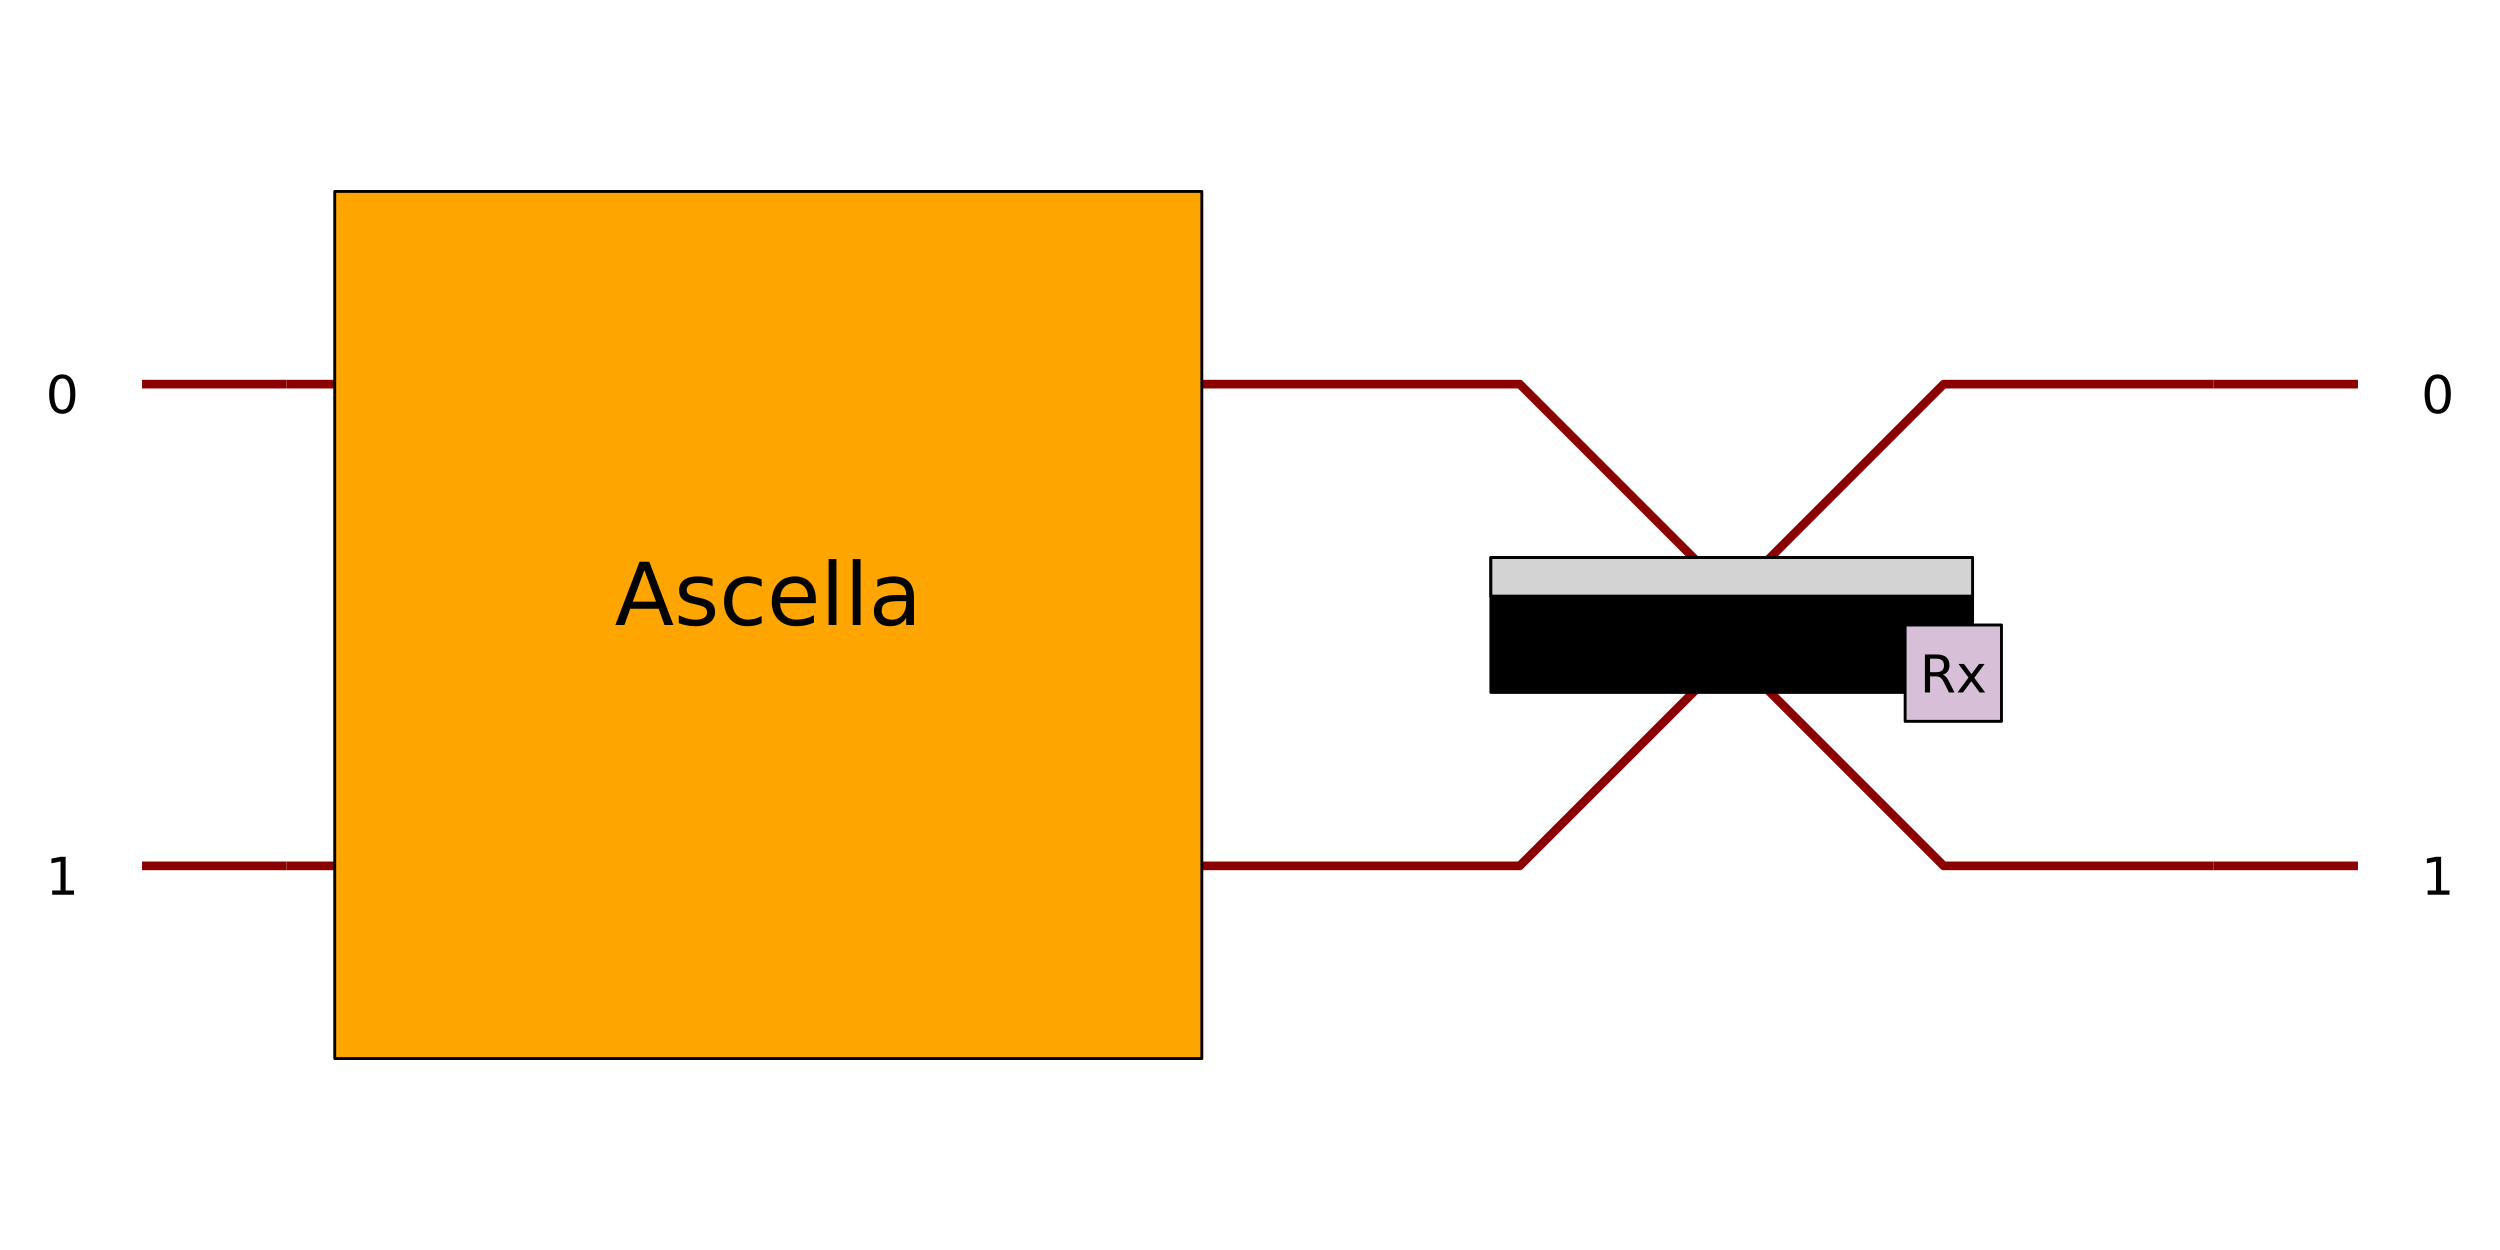
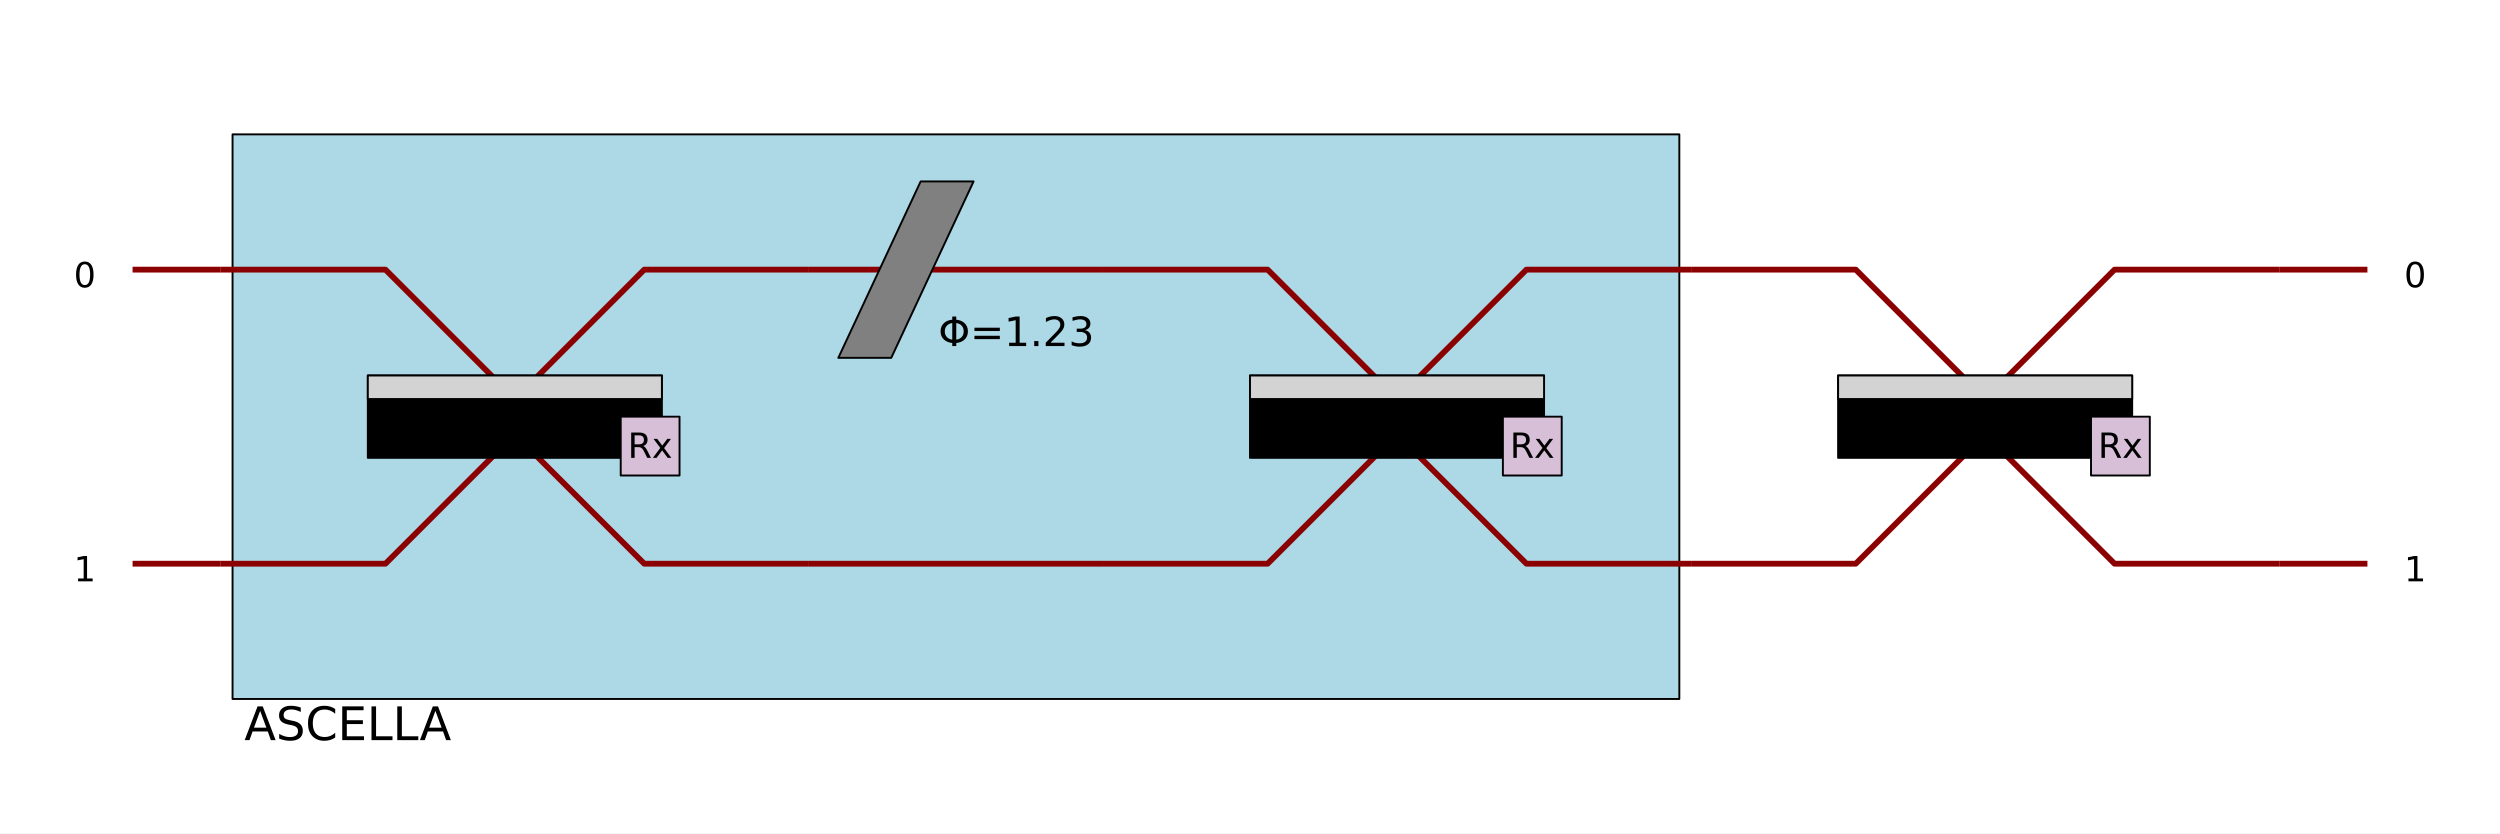
- <svg xmlns="http://www.w3.org/2000/svg" xmlns:xlink="http://www.w3.org/1999/xlink" width="864pt" height="432pt" viewBox="0 0 864 432" version="1.1">
+ <svg xmlns="http://www.w3.org/2000/svg" xmlns:xlink="http://www.w3.org/1999/xlink" width="1296pt" height="432pt" viewBox="0 0 1296 432" version="1.1">
  <defs>
    <style type="text/css">*{stroke-linejoin: round; stroke-linecap: butt}</style>
  </defs>
  <g id="figure_1">
    <g id="patch_1">
-       <path d="M 0 432 L 864 432 L 864 0 L 0 0 z " style="fill: #ffffff" />
+       <path d="M 0 432 L 1296 432 L 1296 0 L 0 0 z " style="fill: #ffffff" />
    </g>
    <g id="axes_1">
      <g id="PatchCollection_1">
-         <path d="M 49.091 132.759 L 99.036 132.759 " clip-path="url(#staticClipPath)" style="fill: none; stroke: #8b0000; stroke-width: 3" />
-         <path d="M 49.091 299.241 L 99.036 299.241 " clip-path="url(#staticClipPath)" style="fill: none; stroke: #8b0000; stroke-width: 3" />
-         <path d="M 99.036 132.759 L 432 132.759 " clip-path="url(#staticClipPath)" style="fill: none; stroke: #8b0000; stroke-width: 3" />
-         <path d="M 99.036 299.241 L 432 299.241 " clip-path="url(#staticClipPath)" style="fill: none; stroke: #8b0000; stroke-width: 3" />
-         <path d="M 115.684 66.166 L 415.352 66.166 L 415.352 365.834 L 115.684 365.834 z " clip-path="url(#staticClipPath)" style="fill: #ffa500; stroke: #000000" />
-         <path d="M 432 132.759 L 525.23 132.759 L 588.493 196.022 " clip-path="url(#staticClipPath)" style="fill: none; stroke: #8b0000; stroke-width: 3" />
-         <path d="M 608.471 196.022 L 671.734 132.759 L 764.964 132.759 " clip-path="url(#staticClipPath)" style="fill: none; stroke: #8b0000; stroke-width: 3" />
-         <path d="M 432 299.241 L 525.23 299.241 L 588.493 235.978 " clip-path="url(#staticClipPath)" style="fill: none; stroke: #8b0000; stroke-width: 3" />
-         <path d="M 608.471 235.978 L 671.734 299.241 L 764.964 299.241 " clip-path="url(#staticClipPath)" style="fill: none; stroke: #8b0000; stroke-width: 3" />
-         <path d="M 515.241 192.692 L 681.723 192.692 L 681.723 239.308 L 515.241 239.308 z " clip-path="url(#staticClipPath)" style="stroke: #000000" />
-         <path d="M 515.241 192.692 L 681.723 192.692 L 681.723 206.011 L 515.241 206.011 z " clip-path="url(#staticClipPath)" style="fill: #d3d3d3; stroke: #000000" />
-         <path d="M 658.416 216 L 691.712 216 L 691.712 249.296 L 658.416 249.296 z " clip-path="url(#staticClipPath)" style="fill: #d8bfd8; stroke: #000000" />
-         <path d="M 764.964 132.759 L 814.909 132.759 " clip-path="url(#staticClipPath)" style="fill: none; stroke: #8b0000; stroke-width: 3" />
-         <path d="M 764.964 299.241 L 814.909 299.241 " clip-path="url(#staticClipPath)" style="fill: none; stroke: #8b0000; stroke-width: 3" />
+         <path d="M 68.727 139.78 L 114.459 139.78 " clip-path="url(#staticClipPath)" style="fill: none; stroke: #8b0000; stroke-width: 3" />
+         <path d="M 68.727 292.22 L 114.459 292.22 " clip-path="url(#staticClipPath)" style="fill: none; stroke: #8b0000; stroke-width: 3" />
+         <path d="M 120.557 69.657 L 870.563 69.657 L 870.563 362.343 L 120.557 362.343 z " clip-path="url(#staticClipPath)" style="fill: #add8e6; stroke: #000000" />
+         <path d="M 114.459 139.78 L 199.826 139.78 L 257.753 197.707 " clip-path="url(#staticClipPath)" style="fill: none; stroke: #8b0000; stroke-width: 3" />
+         <path d="M 276.046 197.707 L 333.973 139.78 L 419.34 139.78 " clip-path="url(#staticClipPath)" style="fill: none; stroke: #8b0000; stroke-width: 3" />
+         <path d="M 114.459 292.22 L 199.826 292.22 L 257.753 234.293 " clip-path="url(#staticClipPath)" style="fill: none; stroke: #8b0000; stroke-width: 3" />
+         <path d="M 276.046 234.293 L 333.973 292.22 L 419.34 292.22 " clip-path="url(#staticClipPath)" style="fill: none; stroke: #8b0000; stroke-width: 3" />
+         <path d="M 190.679 194.658 L 343.12 194.658 L 343.12 237.342 L 190.679 237.342 z " clip-path="url(#staticClipPath)" style="stroke: #000000" />
+         <path d="M 190.679 194.658 L 343.12 194.658 L 343.12 206.854 L 190.679 206.854 z " clip-path="url(#staticClipPath)" style="fill: #d3d3d3; stroke: #000000" />
+         <path d="M 321.778 216 L 352.266 216 L 352.266 246.488 L 321.778 246.488 z " clip-path="url(#staticClipPath)" style="fill: #d8bfd8; stroke: #000000" />
+         <path d="M 419.34 139.78 L 571.78 139.78 " clip-path="url(#staticClipPath)" style="fill: none; stroke: #8b0000; stroke-width: 3" />
+         <path d="M 434.584 185.512 L 462.023 185.512 L 504.706 94.048 L 477.267 94.048 L 434.584 185.512 L 462.023 185.512 z " clip-path="url(#staticClipPath)" style="fill: #808080; stroke: #000000" />
+         <path d="M 419.34 292.22 L 571.78 292.22 " clip-path="url(#staticClipPath)" style="fill: none; stroke: #8b0000; stroke-width: 3" />
+         <path d="M 571.78 139.78 L 657.146 139.78 L 715.074 197.707 " clip-path="url(#staticClipPath)" style="fill: none; stroke: #8b0000; stroke-width: 3" />
+         <path d="M 733.367 197.707 L 791.294 139.78 L 876.66 139.78 " clip-path="url(#staticClipPath)" style="fill: none; stroke: #8b0000; stroke-width: 3" />
+         <path d="M 571.78 292.22 L 657.146 292.22 L 715.074 234.293 " clip-path="url(#staticClipPath)" style="fill: none; stroke: #8b0000; stroke-width: 3" />
+         <path d="M 733.367 234.293 L 791.294 292.22 L 876.66 292.22 " clip-path="url(#staticClipPath)" style="fill: none; stroke: #8b0000; stroke-width: 3" />
+         <path d="M 648 194.658 L 800.44 194.658 L 800.44 237.342 L 648 237.342 z " clip-path="url(#staticClipPath)" style="stroke: #000000" />
+         <path d="M 648 194.658 L 800.44 194.658 L 800.44 206.854 L 648 206.854 z " clip-path="url(#staticClipPath)" style="fill: #d3d3d3; stroke: #000000" />
+         <path d="M 779.099 216 L 809.587 216 L 809.587 246.488 L 779.099 246.488 z " clip-path="url(#staticClipPath)" style="fill: #d8bfd8; stroke: #000000" />
+         <path d="M 876.66 139.78 L 962.027 139.78 L 1019.954 197.707 " clip-path="url(#staticClipPath)" style="fill: none; stroke: #8b0000; stroke-width: 3" />
+         <path d="M 1038.247 197.707 L 1096.174 139.78 L 1181.541 139.78 " clip-path="url(#staticClipPath)" style="fill: none; stroke: #8b0000; stroke-width: 3" />
+         <path d="M 876.66 292.22 L 962.027 292.22 L 1019.954 234.293 " clip-path="url(#staticClipPath)" style="fill: none; stroke: #8b0000; stroke-width: 3" />
+         <path d="M 1038.247 234.293 L 1096.174 292.22 L 1181.541 292.22 " clip-path="url(#staticClipPath)" style="fill: none; stroke: #8b0000; stroke-width: 3" />
+         <path d="M 952.88 194.658 L 1105.321 194.658 L 1105.321 237.342 L 952.88 237.342 z " clip-path="url(#staticClipPath)" style="stroke: #000000" />
+         <path d="M 952.88 194.658 L 1105.321 194.658 L 1105.321 206.854 L 952.88 206.854 z " clip-path="url(#staticClipPath)" style="fill: #d3d3d3; stroke: #000000" />
+         <path d="M 1083.979 216 L 1114.467 216 L 1114.467 246.488 L 1083.979 246.488 z " clip-path="url(#staticClipPath)" style="fill: #d8bfd8; stroke: #000000" />
+         <path d="M 1181.541 139.78 L 1227.273 139.78 " clip-path="url(#staticClipPath)" style="fill: none; stroke: #8b0000; stroke-width: 3" />
+         <path d="M 1181.541 292.22 L 1227.273 292.22 " clip-path="url(#staticClipPath)" style="fill: none; stroke: #8b0000; stroke-width: 3" />
      </g>
      <g id="text_1">
-         <g transform="translate(212.4389 216) scale(0.3 -0.3)">
+         <g transform="translate(126.6545 383.6842) scale(0.24 -0.24)">
          <defs>
            <path id="DejaVuSans-41" d="M 2188 4044 L 1331 1722 L 3047 1722 L 2188 4044 z M 1831 4666 L 2547 4666 L 4325 0 L 3669 0 L 3244 1197 L 1141 1197 L 716 0 L 50 0 L 1831 4666 z " transform="scale(0.015625)" />
-             <path id="DejaVuSans-73" d="M 2834 3397 L 2834 2853 Q 2591 2978 2328 3040 Q 2066 3103 1784 3103 Q 1356 3103 1142 2972 Q 928 2841 928 2578 Q 928 2378 1081 2264 Q 1234 2150 1697 2047 L 1894 2003 Q 2506 1872 2764 1633 Q 3022 1394 3022 966 Q 3022 478 2636 193 Q 2250 -91 1575 -91 Q 1294 -91 989 -36 Q 684 19 347 128 L 347 722 Q 666 556 975 473 Q 1284 391 1588 391 Q 1994 391 2212 530 Q 2431 669 2431 922 Q 2431 1156 2273 1281 Q 2116 1406 1581 1522 L 1381 1569 Q 847 1681 609 1914 Q 372 2147 372 2553 Q 372 3047 722 3315 Q 1072 3584 1716 3584 Q 2034 3584 2315 3537 Q 2597 3491 2834 3397 z " transform="scale(0.015625)" />
-             <path id="DejaVuSans-63" d="M 3122 3366 L 3122 2828 Q 2878 2963 2633 3030 Q 2388 3097 2138 3097 Q 1578 3097 1268 2742 Q 959 2388 959 1747 Q 959 1106 1268 751 Q 1578 397 2138 397 Q 2388 397 2633 464 Q 2878 531 3122 666 L 3122 134 Q 2881 22 2623 -34 Q 2366 -91 2075 -91 Q 1284 -91 818 406 Q 353 903 353 1747 Q 353 2603 823 3093 Q 1294 3584 2113 3584 Q 2378 3584 2631 3529 Q 2884 3475 3122 3366 z " transform="scale(0.015625)" />
-             <path id="DejaVuSans-65" d="M 3597 1894 L 3597 1613 L 953 1613 Q 991 1019 1311 708 Q 1631 397 2203 397 Q 2534 397 2845 478 Q 3156 559 3463 722 L 3463 178 Q 3153 47 2828 -22 Q 2503 -91 2169 -91 Q 1331 -91 842 396 Q 353 884 353 1716 Q 353 2575 817 3079 Q 1281 3584 2069 3584 Q 2775 3584 3186 3129 Q 3597 2675 3597 1894 z M 3022 2063 Q 3016 2534 2758 2815 Q 2500 3097 2075 3097 Q 1594 3097 1305 2825 Q 1016 2553 972 2059 L 3022 2063 z " transform="scale(0.015625)" />
-             <path id="DejaVuSans-6c" d="M 603 4863 L 1178 4863 L 1178 0 L 603 0 L 603 4863 z " transform="scale(0.015625)" />
-             <path id="DejaVuSans-61" d="M 2194 1759 Q 1497 1759 1228 1600 Q 959 1441 959 1056 Q 959 750 1161 570 Q 1363 391 1709 391 Q 2188 391 2477 730 Q 2766 1069 2766 1631 L 2766 1759 L 2194 1759 z M 3341 1997 L 3341 0 L 2766 0 L 2766 531 Q 2569 213 2275 61 Q 1981 -91 1556 -91 Q 1019 -91 701 211 Q 384 513 384 1019 Q 384 1609 779 1909 Q 1175 2209 1959 2209 L 2766 2209 L 2766 2266 Q 2766 2663 2505 2880 Q 2244 3097 1772 3097 Q 1472 3097 1187 3025 Q 903 2953 641 2809 L 641 3341 Q 956 3463 1253 3523 Q 1550 3584 1831 3584 Q 2591 3584 2966 3190 Q 3341 2797 3341 1997 z " transform="scale(0.015625)" />
+             <path id="DejaVuSans-53" d="M 3425 4513 L 3425 3897 Q 3066 4069 2747 4153 Q 2428 4238 2131 4238 Q 1616 4238 1336 4038 Q 1056 3838 1056 3469 Q 1056 3159 1242 3001 Q 1428 2844 1947 2747 L 2328 2669 Q 3034 2534 3370 2195 Q 3706 1856 3706 1288 Q 3706 609 3251 259 Q 2797 -91 1919 -91 Q 1588 -91 1214 -16 Q 841 59 441 206 L 441 856 Q 825 641 1194 531 Q 1563 422 1919 422 Q 2459 422 2753 634 Q 3047 847 3047 1241 Q 3047 1584 2836 1778 Q 2625 1972 2144 2069 L 1759 2144 Q 1053 2284 737 2584 Q 422 2884 422 3419 Q 422 4038 858 4394 Q 1294 4750 2059 4750 Q 2388 4750 2728 4690 Q 3069 4631 3425 4513 z " transform="scale(0.015625)" />
+             <path id="DejaVuSans-43" d="M 4122 4306 L 4122 3641 Q 3803 3938 3442 4084 Q 3081 4231 2675 4231 Q 1875 4231 1450 3742 Q 1025 3253 1025 2328 Q 1025 1406 1450 917 Q 1875 428 2675 428 Q 3081 428 3442 575 Q 3803 722 4122 1019 L 4122 359 Q 3791 134 3420 21 Q 3050 -91 2638 -91 Q 1578 -91 968 557 Q 359 1206 359 2328 Q 359 3453 968 4101 Q 1578 4750 2638 4750 Q 3056 4750 3426 4639 Q 3797 4528 4122 4306 z " transform="scale(0.015625)" />
+             <path id="DejaVuSans-45" d="M 628 4666 L 3578 4666 L 3578 4134 L 1259 4134 L 1259 2753 L 3481 2753 L 3481 2222 L 1259 2222 L 1259 531 L 3634 531 L 3634 0 L 628 0 L 628 4666 z " transform="scale(0.015625)" />
+             <path id="DejaVuSans-4c" d="M 628 4666 L 1259 4666 L 1259 531 L 3531 531 L 3531 0 L 628 0 L 628 4666 z " transform="scale(0.015625)" />
          </defs>
          <use xlink:href="#DejaVuSans-41" />
-           <use xlink:href="#DejaVuSans-73" transform="translate(68.4082 0)" />
-           <use xlink:href="#DejaVuSans-63" transform="translate(120.5078 0)" />
-           <use xlink:href="#DejaVuSans-65" transform="translate(175.4883 0)" />
-           <use xlink:href="#DejaVuSans-6c" transform="translate(237.0117 0)" />
-           <use xlink:href="#DejaVuSans-6c" transform="translate(264.7949 0)" />
-           <use xlink:href="#DejaVuSans-61" transform="translate(292.5781 0)" />
+           <use xlink:href="#DejaVuSans-53" transform="translate(68.4082 0)" />
+           <use xlink:href="#DejaVuSans-43" transform="translate(131.8848 0)" />
+           <use xlink:href="#DejaVuSans-45" transform="translate(201.709 0)" />
+           <use xlink:href="#DejaVuSans-4c" transform="translate(264.8926 0)" />
+           <use xlink:href="#DejaVuSans-4c" transform="translate(320.6055 0)" />
+           <use xlink:href="#DejaVuSans-41" transform="translate(378.5684 0)" />
        </g>
      </g>
      <g id="text_2">
-         <g transform="translate(663.4836 239.3075) scale(0.18 -0.18)">
+         <g transform="translate(325.4415 237.3416) scale(0.18 -0.18)">
          <defs>
            <path id="DejaVuSans-52" d="M 2841 2188 Q 3044 2119 3236 1894 Q 3428 1669 3622 1275 L 4263 0 L 3584 0 L 2988 1197 Q 2756 1666 2539 1819 Q 2322 1972 1947 1972 L 1259 1972 L 1259 0 L 628 0 L 628 4666 L 2053 4666 Q 2853 4666 3247 4331 Q 3641 3997 3641 3322 Q 3641 2881 3436 2590 Q 3231 2300 2841 2188 z M 1259 4147 L 1259 2491 L 2053 2491 Q 2509 2491 2742 2702 Q 2975 2913 2975 3322 Q 2975 3731 2742 3939 Q 2509 4147 2053 4147 L 1259 4147 z " transform="scale(0.015625)" />
            <path id="DejaVuSans-78" d="M 3513 3500 L 2247 1797 L 3578 0 L 2900 0 L 1881 1375 L 863 0 L 184 0 L 1544 1831 L 300 3500 L 978 3500 L 1906 2253 L 2834 3500 L 3513 3500 z " transform="scale(0.015625)" />
          </defs>
          <use xlink:href="#DejaVuSans-52" />
          <use xlink:href="#DejaVuSans-78" transform="translate(69.48242 0)" />
        </g>
      </g>
      <g id="text_3">
-         <g transform="translate(836.753 142.7478) scale(0.18 -0.18)">
+         <g transform="translate(486.4134 179.4144) scale(0.21 -0.21)">
+           <defs>
+             <path id="DejaVuSans-3a6" d="M 2206 3644 Q 1738 3578 1431 3306 Q 1025 2947 1025 2328 Q 1025 1713 1431 1353 Q 1738 1081 2206 1016 L 2206 3644 z M 2838 1016 Q 3306 1081 3613 1353 Q 4013 1713 4013 2328 Q 4013 2947 3613 3306 Q 3306 3578 2838 3644 L 2838 1016 z M 2206 494 Q 1444 563 950 981 Q 359 1481 359 2328 Q 359 3175 950 3678 Q 1441 4100 2206 4169 L 2206 4666 L 2838 4666 L 2838 4169 Q 3600 4097 4091 3678 Q 4678 3175 4678 2328 Q 4678 1484 4091 981 Q 3600 563 2838 491 L 2838 0 L 2206 0 L 2206 494 z " transform="scale(0.015625)" />
+             <path id="DejaVuSans-3d" d="M 678 2906 L 4684 2906 L 4684 2381 L 678 2381 L 678 2906 z M 678 1631 L 4684 1631 L 4684 1100 L 678 1100 L 678 1631 z " transform="scale(0.015625)" />
+             <path id="DejaVuSans-31" d="M 794 531 L 1825 531 L 1825 4091 L 703 3866 L 703 4441 L 1819 4666 L 2450 4666 L 2450 531 L 3481 531 L 3481 0 L 794 0 L 794 531 z " transform="scale(0.015625)" />
+             <path id="DejaVuSans-2e" d="M 684 794 L 1344 794 L 1344 0 L 684 0 L 684 794 z " transform="scale(0.015625)" />
+             <path id="DejaVuSans-32" d="M 1228 531 L 3431 531 L 3431 0 L 469 0 L 469 531 Q 828 903 1448 1529 Q 2069 2156 2228 2338 Q 2531 2678 2651 2914 Q 2772 3150 2772 3378 Q 2772 3750 2511 3984 Q 2250 4219 1831 4219 Q 1534 4219 1204 4116 Q 875 4013 500 3803 L 500 4441 Q 881 4594 1212 4672 Q 1544 4750 1819 4750 Q 2544 4750 2975 4387 Q 3406 4025 3406 3419 Q 3406 3131 3298 2873 Q 3191 2616 2906 2266 Q 2828 2175 2409 1742 Q 1991 1309 1228 531 z " transform="scale(0.015625)" />
+             <path id="DejaVuSans-33" d="M 2597 2516 Q 3050 2419 3304 2112 Q 3559 1806 3559 1356 Q 3559 666 3084 287 Q 2609 -91 1734 -91 Q 1441 -91 1130 -33 Q 819 25 488 141 L 488 750 Q 750 597 1062 519 Q 1375 441 1716 441 Q 2309 441 2620 675 Q 2931 909 2931 1356 Q 2931 1769 2642 2001 Q 2353 2234 1838 2234 L 1294 2234 L 1294 2753 L 1863 2753 Q 2328 2753 2575 2939 Q 2822 3125 2822 3475 Q 2822 3834 2567 4026 Q 2313 4219 1838 4219 Q 1578 4219 1281 4162 Q 984 4106 628 3988 L 628 4550 Q 988 4650 1302 4700 Q 1616 4750 1894 4750 Q 2613 4750 3031 4423 Q 3450 4097 3450 3541 Q 3450 3153 3228 2886 Q 3006 2619 2597 2516 z " transform="scale(0.015625)" />
+           </defs>
+           <use xlink:href="#DejaVuSans-3a6" />
+           <use xlink:href="#DejaVuSans-3d" transform="translate(78.71094 0)" />
+           <use xlink:href="#DejaVuSans-31" transform="translate(162.5 0)" />
+           <use xlink:href="#DejaVuSans-2e" transform="translate(226.123 0)" />
+           <use xlink:href="#DejaVuSans-32" transform="translate(257.9102 0)" />
+           <use xlink:href="#DejaVuSans-33" transform="translate(321.5332 0)" />
+         </g>
+       </g>
+       <g id="text_4">
+         <g transform="translate(782.7621 237.3416) scale(0.18 -0.18)">
+           <use xlink:href="#DejaVuSans-52" />
+           <use xlink:href="#DejaVuSans-78" transform="translate(69.48242 0)" />
+         </g>
+       </g>
+       <g id="text_5">
+         <g transform="translate(1087.642 237.3416) scale(0.18 -0.18)">
+           <use xlink:href="#DejaVuSans-52" />
+           <use xlink:href="#DejaVuSans-78" transform="translate(69.48242 0)" />
+         </g>
+       </g>
+       <g id="text_6">
+         <g transform="translate(1246.308 148.9263) scale(0.18 -0.18)">
          <defs>
            <path id="DejaVuSans-30" d="M 2034 4250 Q 1547 4250 1301 3770 Q 1056 3291 1056 2328 Q 1056 1369 1301 889 Q 1547 409 2034 409 Q 2525 409 2770 889 Q 3016 1369 3016 2328 Q 3016 3291 2770 3770 Q 2525 4250 2034 4250 z M 2034 4750 Q 2819 4750 3233 4129 Q 3647 3509 3647 2328 Q 3647 1150 3233 529 Q 2819 -91 2034 -91 Q 1250 -91 836 529 Q 422 1150 422 2328 Q 422 3509 836 4129 Q 1250 4750 2034 4750 z " transform="scale(0.015625)" />
          </defs>
          <use xlink:href="#DejaVuSans-30" />
        </g>
      </g>
-       <g id="text_4">
-         <g transform="translate(836.753 309.23) scale(0.18 -0.18)">
-           <defs>
-             <path id="DejaVuSans-31" d="M 794 531 L 1825 531 L 1825 4091 L 703 3866 L 703 4441 L 1819 4666 L 2450 4666 L 2450 531 L 3481 531 L 3481 0 L 794 0 L 794 531 z " transform="scale(0.015625)" />
-           </defs>
+       <g id="text_7">
+         <g transform="translate(1246.308 301.3665) scale(0.18 -0.18)">
          <use xlink:href="#DejaVuSans-31" />
        </g>
      </g>
-       <g id="text_5">
-         <g transform="translate(15.79447 142.7478) scale(0.18 -0.18)">
+       <g id="text_8">
+         <g transform="translate(38.23923 148.9263) scale(0.18 -0.18)">
          <use xlink:href="#DejaVuSans-30" />
        </g>
      </g>
-       <g id="text_6">
-         <g transform="translate(15.79447 309.23) scale(0.18 -0.18)">
+       <g id="text_9">
+         <g transform="translate(38.23923 301.3665) scale(0.18 -0.18)">
          <use xlink:href="#DejaVuSans-31" />
        </g>
      </g>
    </g>
  </g>
  <defs>
    <clipPath id="staticClipPath">
-       <rect x="10.8" y="10.8" width="842.4" height="410.4" />
+       <rect x="10.8" y="10.8" width="1274.4" height="410.4" />
    </clipPath>
  </defs>
</svg>
